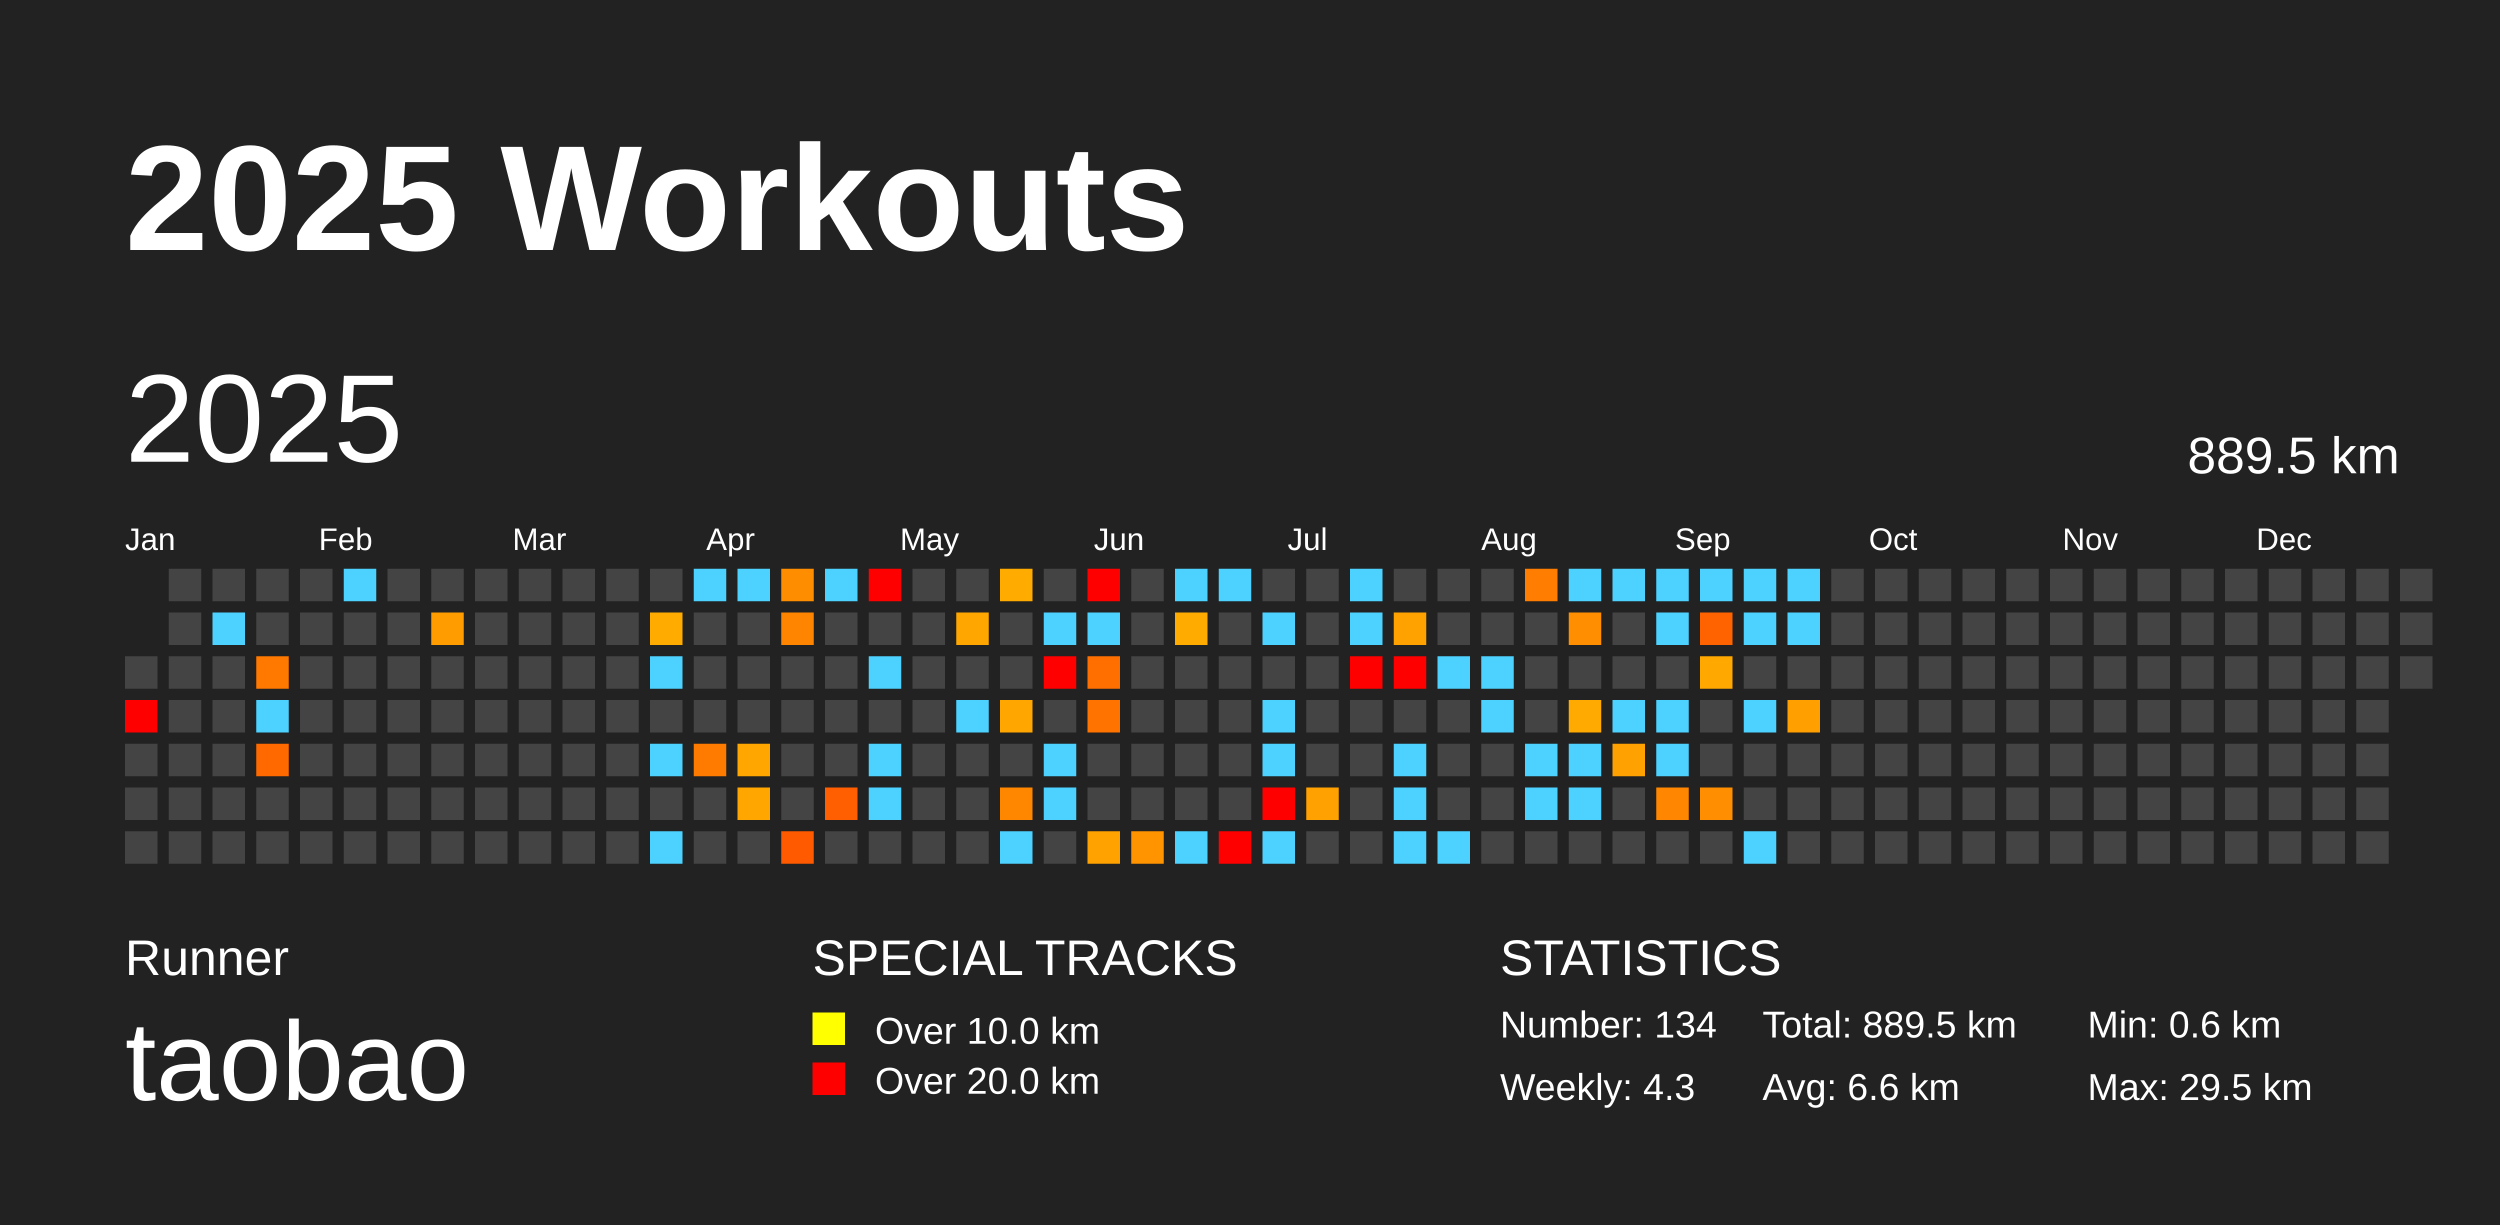
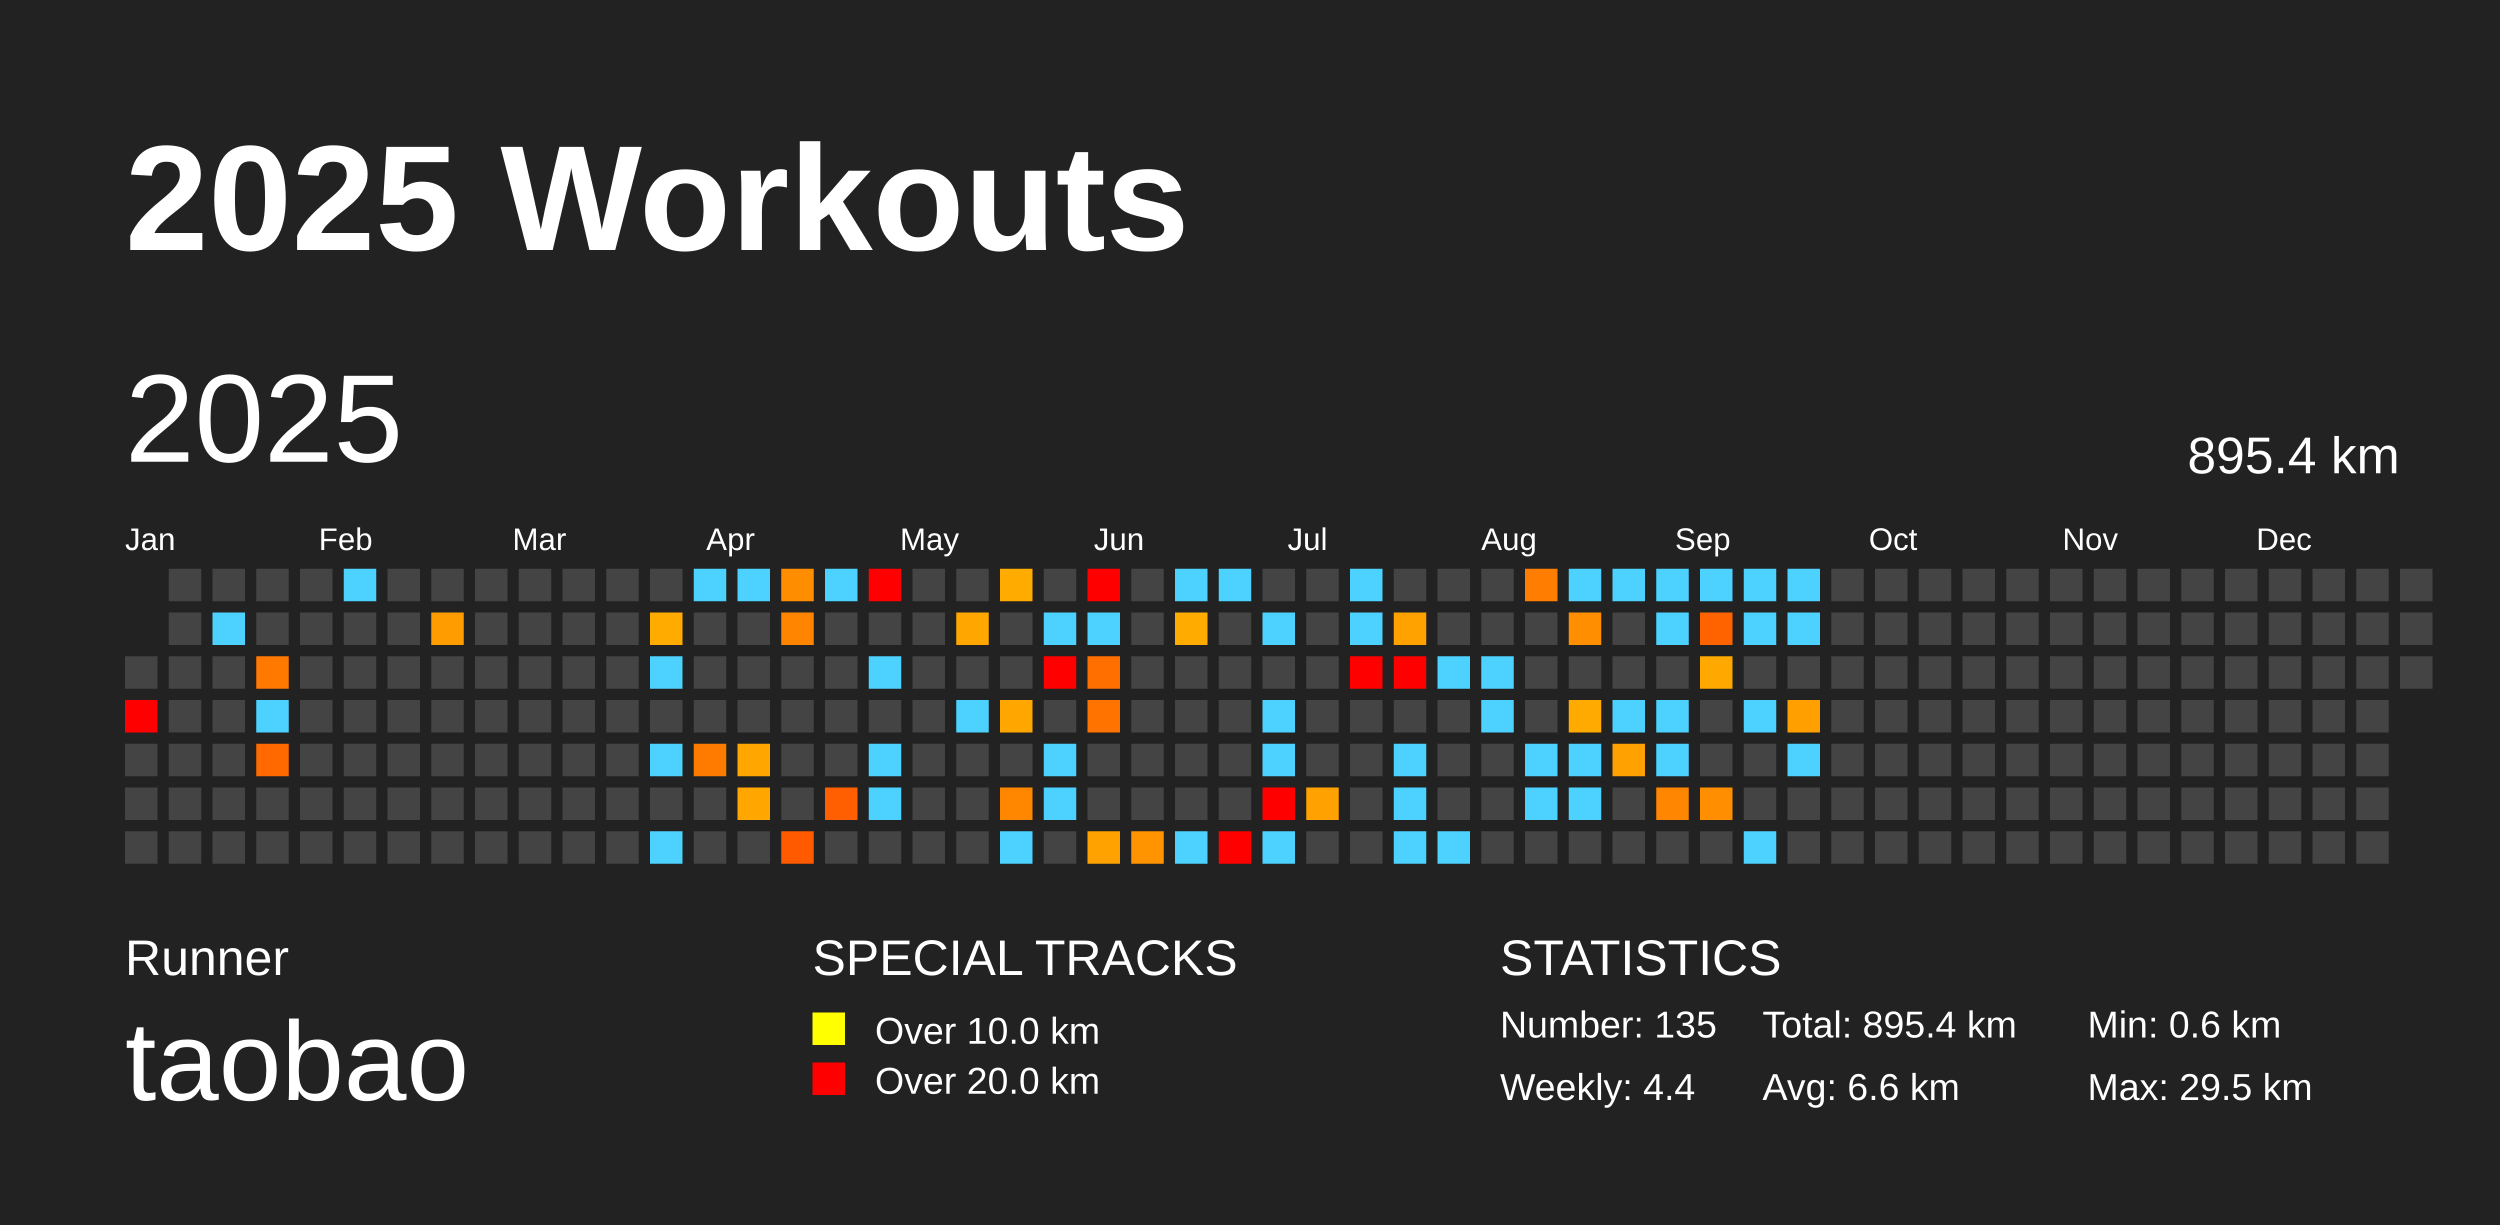
<svg xmlns="http://www.w3.org/2000/svg" baseProfile="full" height="98mm" version="1.1" viewBox="0,0,200,98" width="200mm">
  <defs />
  <rect fill="#222222" height="98" width="200" x="0" y="0" />
  <text fill="#FFFFFF" style="font-size:12px; font-family:Arial; font-weight:bold;" x="10" y="20">2025 Workouts</text>
  <text fill="#FFFFFF" style="font-size:4px; font-family:Arial" x="10" y="78">Runner</text>
  <text fill="#FFFFFF" style="font-size:9px; font-family:Arial" x="10" y="88">taobao</text>
  <text fill="#FFFFFF" style="font-size:4px; font-family:Arial" x="65" y="78">SPECIAL TRACKS</text>
  <rect fill="yellow" height="2.6" width="2.6" x="65" y="81" />
  <text fill="#FFFFFF" style="font-size:3px; font-family:Arial" x="70" y="83.5">Over 10.0 km</text>
  <rect fill="red" height="2.6" width="2.6" x="65" y="85" />
  <text fill="#FFFFFF" style="font-size:3px; font-family:Arial" x="70" y="87.5">Over 20.0 km</text>
  <text fill="#FFFFFF" style="font-size:4px; font-family:Arial" x="120" y="78">STATISTICS</text>
-   <text fill="#FFFFFF" style="font-size:3px; font-family:Arial" x="120" y="83">Number: 134</text>
-   <text fill="#FFFFFF" style="font-size:3px; font-family:Arial" x="120" y="88">Weekly: 4.3</text>
-   <text fill="#FFFFFF" style="font-size:3px; font-family:Arial" x="141" y="83">Total: 889.5 km</text>
+   <text fill="#FFFFFF" style="font-size:3px; font-family:Arial" x="120" y="83">Number: 135</text>
+   <text fill="#FFFFFF" style="font-size:3px; font-family:Arial" x="120" y="88">Weekly: 4.4</text>
+   <text fill="#FFFFFF" style="font-size:3px; font-family:Arial" x="141" y="83">Total: 895.4 km</text>
  <text fill="#FFFFFF" style="font-size:3px; font-family:Arial" x="141" y="88">Avg: 6.6 km</text>
  <text fill="#FFFFFF" style="font-size:3px; font-family:Arial" x="167" y="83">Min: 0.6 km</text>
  <text fill="#FFFFFF" style="font-size:3px; font-family:Arial" x="167" y="88">Max: 29.5 km</text>
  <text dominant-baseline="hanging" fill="#FFFFFF" style="font-size:10.0px; font-family:Arial;" x="10" y="30">2025</text>
-   <text dominant-baseline="hanging" fill="#FFFFFF" style="font-size:4.125px; font-family:Arial;" x="175" y="35">889.5 km</text>
+   <text dominant-baseline="hanging" fill="#FFFFFF" style="font-size:4.125px; font-family:Arial;" x="175" y="35">895.4 km</text>
  <text fill="#FFFFFF" style="font-size:2.5px; font-family:Arial" x="10.0" y="44">Jan</text>
  <text fill="#FFFFFF" style="font-size:2.5px; font-family:Arial" x="25.5" y="44">Feb</text>
  <text fill="#FFFFFF" style="font-size:2.5px; font-family:Arial" x="41.0" y="44">Mar</text>
  <text fill="#FFFFFF" style="font-size:2.5px; font-family:Arial" x="56.5" y="44">Apr</text>
  <text fill="#FFFFFF" style="font-size:2.5px; font-family:Arial" x="72.0" y="44">May</text>
  <text fill="#FFFFFF" style="font-size:2.5px; font-family:Arial" x="87.5" y="44">Jun</text>
  <text fill="#FFFFFF" style="font-size:2.5px; font-family:Arial" x="103.0" y="44">Jul</text>
  <text fill="#FFFFFF" style="font-size:2.5px; font-family:Arial" x="118.5" y="44">Aug</text>
  <text fill="#FFFFFF" style="font-size:2.5px; font-family:Arial" x="134.0" y="44">Sep</text>
  <text fill="#FFFFFF" style="font-size:2.5px; font-family:Arial" x="149.5" y="44">Oct</text>
  <text fill="#FFFFFF" style="font-size:2.5px; font-family:Arial" x="165.0" y="44">Nov</text>
  <text fill="#FFFFFF" style="font-size:2.5px; font-family:Arial" x="180.5" y="44">Dec</text>
  <rect fill="#444444" height="2.6" width="2.6" x="10.0" y="52.5" />
  <rect fill="red" height="2.6" width="2.6" x="10.0" y="56.0" />
  <rect fill="#444444" height="2.6" width="2.6" x="10.0" y="59.5" />
  <rect fill="#444444" height="2.6" width="2.6" x="10.0" y="63.0" />
  <rect fill="#444444" height="2.6" width="2.6" x="10.0" y="66.5" />
  <rect fill="#444444" height="2.6" width="2.6" x="13.5" y="45.5" />
  <rect fill="#444444" height="2.6" width="2.6" x="13.5" y="49.0" />
  <rect fill="#444444" height="2.6" width="2.6" x="13.5" y="52.5" />
  <rect fill="#444444" height="2.6" width="2.6" x="13.5" y="56.0" />
  <rect fill="#444444" height="2.6" width="2.6" x="13.5" y="59.5" />
  <rect fill="#444444" height="2.6" width="2.6" x="13.5" y="63.0" />
  <rect fill="#444444" height="2.6" width="2.6" x="13.5" y="66.5" />
  <rect fill="#444444" height="2.6" width="2.6" x="17.0" y="45.5" />
  <rect fill="#4dd2ff" height="2.6" width="2.6" x="17.0" y="49.0" />
  <rect fill="#444444" height="2.6" width="2.6" x="17.0" y="52.5" />
  <rect fill="#444444" height="2.6" width="2.6" x="17.0" y="56.0" />
  <rect fill="#444444" height="2.6" width="2.6" x="17.0" y="59.5" />
  <rect fill="#444444" height="2.6" width="2.6" x="17.0" y="63.0" />
  <rect fill="#444444" height="2.6" width="2.6" x="17.0" y="66.5" />
  <rect fill="#444444" height="2.6" width="2.6" x="20.5" y="45.5" />
  <rect fill="#444444" height="2.6" width="2.6" x="20.5" y="49.0" />
  <rect fill="#ff7800" height="2.6" width="2.6" x="20.5" y="52.5" />
  <rect fill="#4dd2ff" height="2.6" width="2.6" x="20.5" y="56.0" />
  <rect fill="#ff6900" height="2.6" width="2.6" x="20.5" y="59.5" />
  <rect fill="#444444" height="2.6" width="2.6" x="20.5" y="63.0" />
  <rect fill="#444444" height="2.6" width="2.6" x="20.5" y="66.5" />
  <rect fill="#444444" height="2.6" width="2.6" x="24.0" y="45.5" />
  <rect fill="#444444" height="2.6" width="2.6" x="24.0" y="49.0" />
  <rect fill="#444444" height="2.6" width="2.6" x="24.0" y="52.5" />
  <rect fill="#444444" height="2.6" width="2.6" x="24.0" y="56.0" />
  <rect fill="#444444" height="2.6" width="2.6" x="24.0" y="59.5" />
  <rect fill="#444444" height="2.6" width="2.6" x="24.0" y="63.0" />
  <rect fill="#444444" height="2.6" width="2.6" x="24.0" y="66.5" />
  <rect fill="#4dd2ff" height="2.6" width="2.6" x="27.5" y="45.5" />
  <rect fill="#444444" height="2.6" width="2.6" x="27.5" y="49.0" />
  <rect fill="#444444" height="2.6" width="2.6" x="27.5" y="52.5" />
  <rect fill="#444444" height="2.6" width="2.6" x="27.5" y="56.0" />
  <rect fill="#444444" height="2.6" width="2.6" x="27.5" y="59.5" />
  <rect fill="#444444" height="2.6" width="2.6" x="27.5" y="63.0" />
  <rect fill="#444444" height="2.6" width="2.6" x="27.5" y="66.5" />
  <rect fill="#444444" height="2.6" width="2.6" x="31.0" y="45.5" />
  <rect fill="#444444" height="2.6" width="2.6" x="31.0" y="49.0" />
  <rect fill="#444444" height="2.6" width="2.6" x="31.0" y="52.5" />
  <rect fill="#444444" height="2.6" width="2.6" x="31.0" y="56.0" />
  <rect fill="#444444" height="2.6" width="2.6" x="31.0" y="59.5" />
  <rect fill="#444444" height="2.6" width="2.6" x="31.0" y="63.0" />
  <rect fill="#444444" height="2.6" width="2.6" x="31.0" y="66.5" />
  <rect fill="#444444" height="2.6" width="2.6" x="34.5" y="45.5" />
  <rect fill="#ff9c00" height="2.6" width="2.6" x="34.5" y="49.0" />
  <rect fill="#444444" height="2.6" width="2.6" x="34.5" y="52.5" />
  <rect fill="#444444" height="2.6" width="2.6" x="34.5" y="56.0" />
  <rect fill="#444444" height="2.6" width="2.6" x="34.5" y="59.5" />
  <rect fill="#444444" height="2.6" width="2.6" x="34.5" y="63.0" />
  <rect fill="#444444" height="2.6" width="2.6" x="34.5" y="66.5" />
  <rect fill="#444444" height="2.6" width="2.6" x="38.0" y="45.5" />
  <rect fill="#444444" height="2.6" width="2.6" x="38.0" y="49.0" />
  <rect fill="#444444" height="2.6" width="2.6" x="38.0" y="52.5" />
  <rect fill="#444444" height="2.6" width="2.6" x="38.0" y="56.0" />
  <rect fill="#444444" height="2.6" width="2.6" x="38.0" y="59.5" />
  <rect fill="#444444" height="2.6" width="2.6" x="38.0" y="63.0" />
  <rect fill="#444444" height="2.6" width="2.6" x="38.0" y="66.5" />
  <rect fill="#444444" height="2.6" width="2.6" x="41.5" y="45.5" />
  <rect fill="#444444" height="2.6" width="2.6" x="41.5" y="49.0" />
  <rect fill="#444444" height="2.6" width="2.6" x="41.5" y="52.5" />
  <rect fill="#444444" height="2.6" width="2.6" x="41.5" y="56.0" />
  <rect fill="#444444" height="2.6" width="2.6" x="41.5" y="59.5" />
  <rect fill="#444444" height="2.6" width="2.6" x="41.5" y="63.0" />
  <rect fill="#444444" height="2.6" width="2.6" x="41.5" y="66.5" />
  <rect fill="#444444" height="2.6" width="2.6" x="45.0" y="45.5" />
  <rect fill="#444444" height="2.6" width="2.6" x="45.0" y="49.0" />
  <rect fill="#444444" height="2.6" width="2.6" x="45.0" y="52.5" />
  <rect fill="#444444" height="2.6" width="2.6" x="45.0" y="56.0" />
  <rect fill="#444444" height="2.6" width="2.6" x="45.0" y="59.5" />
  <rect fill="#444444" height="2.6" width="2.6" x="45.0" y="63.0" />
  <rect fill="#444444" height="2.6" width="2.6" x="45.0" y="66.5" />
  <rect fill="#444444" height="2.6" width="2.6" x="48.5" y="45.5" />
  <rect fill="#444444" height="2.6" width="2.6" x="48.5" y="49.0" />
  <rect fill="#444444" height="2.6" width="2.6" x="48.5" y="52.5" />
  <rect fill="#444444" height="2.6" width="2.6" x="48.5" y="56.0" />
  <rect fill="#444444" height="2.6" width="2.6" x="48.5" y="59.5" />
  <rect fill="#444444" height="2.6" width="2.6" x="48.5" y="63.0" />
  <rect fill="#444444" height="2.6" width="2.6" x="48.5" y="66.5" />
  <rect fill="#444444" height="2.6" width="2.6" x="52.0" y="45.5" />
  <rect fill="#ffab00" height="2.6" width="2.6" x="52.0" y="49.0" />
  <rect fill="#4dd2ff" height="2.6" width="2.6" x="52.0" y="52.5" />
  <rect fill="#444444" height="2.6" width="2.6" x="52.0" y="56.0" />
  <rect fill="#4dd2ff" height="2.6" width="2.6" x="52.0" y="59.5" />
  <rect fill="#444444" height="2.6" width="2.6" x="52.0" y="63.0" />
  <rect fill="#4dd2ff" height="2.6" width="2.6" x="52.0" y="66.5" />
  <rect fill="#4dd2ff" height="2.6" width="2.6" x="55.5" y="45.5" />
  <rect fill="#444444" height="2.6" width="2.6" x="55.5" y="49.0" />
  <rect fill="#444444" height="2.6" width="2.6" x="55.5" y="52.5" />
  <rect fill="#444444" height="2.6" width="2.6" x="55.5" y="56.0" />
  <rect fill="#ff7b00" height="2.6" width="2.6" x="55.5" y="59.5" />
  <rect fill="#444444" height="2.6" width="2.6" x="55.5" y="63.0" />
  <rect fill="#444444" height="2.6" width="2.6" x="55.5" y="66.5" />
  <rect fill="#4dd2ff" height="2.6" width="2.6" x="59.0" y="45.5" />
  <rect fill="#444444" height="2.6" width="2.6" x="59.0" y="49.0" />
  <rect fill="#444444" height="2.6" width="2.6" x="59.0" y="52.5" />
  <rect fill="#444444" height="2.6" width="2.6" x="59.0" y="56.0" />
  <rect fill="#ffa600" height="2.6" width="2.6" x="59.0" y="59.5" />
  <rect fill="#ffa600" height="2.6" width="2.6" x="59.0" y="63.0" />
  <rect fill="#444444" height="2.6" width="2.6" x="59.0" y="66.5" />
  <rect fill="#ff8d00" height="2.6" width="2.6" x="62.5" y="45.5" />
  <rect fill="#ff8500" height="2.6" width="2.6" x="62.5" y="49.0" />
  <rect fill="#444444" height="2.6" width="2.6" x="62.5" y="52.5" />
  <rect fill="#444444" height="2.6" width="2.6" x="62.5" y="56.0" />
  <rect fill="#444444" height="2.6" width="2.6" x="62.5" y="59.5" />
  <rect fill="#444444" height="2.6" width="2.6" x="62.5" y="63.0" />
  <rect fill="#ff5a00" height="2.6" width="2.6" x="62.5" y="66.5" />
  <rect fill="#4dd2ff" height="2.6" width="2.6" x="66.0" y="45.5" />
  <rect fill="#444444" height="2.6" width="2.6" x="66.0" y="49.0" />
  <rect fill="#444444" height="2.6" width="2.6" x="66.0" y="52.5" />
  <rect fill="#444444" height="2.6" width="2.6" x="66.0" y="56.0" />
  <rect fill="#444444" height="2.6" width="2.6" x="66.0" y="59.5" />
  <rect fill="#ff5f00" height="2.6" width="2.6" x="66.0" y="63.0" />
  <rect fill="#444444" height="2.6" width="2.6" x="66.0" y="66.5" />
  <rect fill="red" height="2.6" width="2.6" x="69.5" y="45.5" />
  <rect fill="#444444" height="2.6" width="2.6" x="69.5" y="49.0" />
  <rect fill="#4dd2ff" height="2.6" width="2.6" x="69.5" y="52.5" />
  <rect fill="#444444" height="2.6" width="2.6" x="69.5" y="56.0" />
  <rect fill="#4dd2ff" height="2.6" width="2.6" x="69.5" y="59.5" />
  <rect fill="#4dd2ff" height="2.6" width="2.6" x="69.5" y="63.0" />
  <rect fill="#444444" height="2.6" width="2.6" x="69.5" y="66.5" />
  <rect fill="#444444" height="2.6" width="2.6" x="73.0" y="45.5" />
  <rect fill="#444444" height="2.6" width="2.6" x="73.0" y="49.0" />
  <rect fill="#444444" height="2.6" width="2.6" x="73.0" y="52.5" />
  <rect fill="#444444" height="2.6" width="2.6" x="73.0" y="56.0" />
  <rect fill="#444444" height="2.6" width="2.6" x="73.0" y="59.5" />
  <rect fill="#444444" height="2.6" width="2.6" x="73.0" y="63.0" />
  <rect fill="#444444" height="2.6" width="2.6" x="73.0" y="66.5" />
  <rect fill="#444444" height="2.6" width="2.6" x="76.5" y="45.5" />
  <rect fill="#ffa700" height="2.6" width="2.6" x="76.5" y="49.0" />
  <rect fill="#444444" height="2.6" width="2.6" x="76.5" y="52.5" />
  <rect fill="#4dd2ff" height="2.6" width="2.6" x="76.5" y="56.0" />
  <rect fill="#444444" height="2.6" width="2.6" x="76.5" y="59.5" />
  <rect fill="#444444" height="2.6" width="2.6" x="76.5" y="63.0" />
  <rect fill="#444444" height="2.6" width="2.6" x="76.5" y="66.5" />
  <rect fill="#ffab00" height="2.6" width="2.6" x="80.0" y="45.5" />
  <rect fill="#444444" height="2.6" width="2.6" x="80.0" y="49.0" />
  <rect fill="#444444" height="2.6" width="2.6" x="80.0" y="52.5" />
  <rect fill="#ffa700" height="2.6" width="2.6" x="80.0" y="56.0" />
  <rect fill="#444444" height="2.6" width="2.6" x="80.0" y="59.5" />
  <rect fill="#ff8700" height="2.6" width="2.6" x="80.0" y="63.0" />
  <rect fill="#4dd2ff" height="2.6" width="2.6" x="80.0" y="66.5" />
  <rect fill="#444444" height="2.6" width="2.6" x="83.5" y="45.5" />
  <rect fill="#4dd2ff" height="2.6" width="2.6" x="83.5" y="49.0" />
  <rect fill="red" height="2.6" width="2.6" x="83.5" y="52.5" />
  <rect fill="#444444" height="2.6" width="2.6" x="83.5" y="56.0" />
  <rect fill="#4dd2ff" height="2.6" width="2.6" x="83.5" y="59.5" />
  <rect fill="#4dd2ff" height="2.6" width="2.6" x="83.5" y="63.0" />
  <rect fill="#444444" height="2.6" width="2.6" x="83.5" y="66.5" />
  <rect fill="red" height="2.6" width="2.6" x="87.0" y="45.5" />
  <rect fill="#4dd2ff" height="2.6" width="2.6" x="87.0" y="49.0" />
  <rect fill="#ff6f00" height="2.6" width="2.6" x="87.0" y="52.5" />
  <rect fill="#ff7300" height="2.6" width="2.6" x="87.0" y="56.0" />
  <rect fill="#444444" height="2.6" width="2.6" x="87.0" y="59.5" />
  <rect fill="#444444" height="2.6" width="2.6" x="87.0" y="63.0" />
  <rect fill="#ffa200" height="2.6" width="2.6" x="87.0" y="66.5" />
  <rect fill="#444444" height="2.6" width="2.6" x="90.5" y="45.5" />
  <rect fill="#444444" height="2.6" width="2.6" x="90.5" y="49.0" />
  <rect fill="#444444" height="2.6" width="2.6" x="90.5" y="52.5" />
  <rect fill="#444444" height="2.6" width="2.6" x="90.5" y="56.0" />
  <rect fill="#444444" height="2.6" width="2.6" x="90.5" y="59.5" />
  <rect fill="#444444" height="2.6" width="2.6" x="90.5" y="63.0" />
  <rect fill="#ff9400" height="2.6" width="2.6" x="90.5" y="66.5" />
  <rect fill="#4dd2ff" height="2.6" width="2.6" x="94.0" y="45.5" />
  <rect fill="#ffab00" height="2.6" width="2.6" x="94.0" y="49.0" />
  <rect fill="#444444" height="2.6" width="2.6" x="94.0" y="52.5" />
  <rect fill="#444444" height="2.6" width="2.6" x="94.0" y="56.0" />
  <rect fill="#444444" height="2.6" width="2.6" x="94.0" y="59.5" />
  <rect fill="#444444" height="2.6" width="2.6" x="94.0" y="63.0" />
  <rect fill="#4dd2ff" height="2.6" width="2.6" x="94.0" y="66.5" />
  <rect fill="#4dd2ff" height="2.6" width="2.6" x="97.5" y="45.5" />
  <rect fill="#444444" height="2.6" width="2.6" x="97.5" y="49.0" />
  <rect fill="#444444" height="2.6" width="2.6" x="97.5" y="52.5" />
  <rect fill="#444444" height="2.6" width="2.6" x="97.5" y="56.0" />
  <rect fill="#444444" height="2.6" width="2.6" x="97.5" y="59.5" />
  <rect fill="#444444" height="2.6" width="2.6" x="97.5" y="63.0" />
  <rect fill="red" height="2.6" width="2.6" x="97.5" y="66.5" />
  <rect fill="#444444" height="2.6" width="2.6" x="101.0" y="45.5" />
  <rect fill="#4dd2ff" height="2.6" width="2.6" x="101.0" y="49.0" />
  <rect fill="#444444" height="2.6" width="2.6" x="101.0" y="52.5" />
  <rect fill="#4dd2ff" height="2.6" width="2.6" x="101.0" y="56.0" />
  <rect fill="#4dd2ff" height="2.6" width="2.6" x="101.0" y="59.5" />
  <rect fill="red" height="2.6" width="2.6" x="101.0" y="63.0" />
  <rect fill="#4dd2ff" height="2.6" width="2.6" x="101.0" y="66.5" />
  <rect fill="#444444" height="2.6" width="2.6" x="104.5" y="45.5" />
  <rect fill="#444444" height="2.6" width="2.6" x="104.5" y="49.0" />
  <rect fill="#444444" height="2.6" width="2.6" x="104.5" y="52.5" />
  <rect fill="#444444" height="2.6" width="2.6" x="104.5" y="56.0" />
  <rect fill="#444444" height="2.6" width="2.6" x="104.5" y="59.5" />
  <rect fill="#ffa100" height="2.6" width="2.6" x="104.5" y="63.0" />
  <rect fill="#444444" height="2.6" width="2.6" x="104.5" y="66.5" />
  <rect fill="#4dd2ff" height="2.6" width="2.6" x="108.0" y="45.5" />
  <rect fill="#4dd2ff" height="2.6" width="2.6" x="108.0" y="49.0" />
  <rect fill="red" height="2.6" width="2.6" x="108.0" y="52.5" />
  <rect fill="#444444" height="2.6" width="2.6" x="108.0" y="56.0" />
  <rect fill="#444444" height="2.6" width="2.6" x="108.0" y="59.5" />
  <rect fill="#444444" height="2.6" width="2.6" x="108.0" y="63.0" />
  <rect fill="#444444" height="2.6" width="2.6" x="108.0" y="66.5" />
  <rect fill="#444444" height="2.6" width="2.6" x="111.5" y="45.5" />
  <rect fill="#ffa200" height="2.6" width="2.6" x="111.5" y="49.0" />
  <rect fill="red" height="2.6" width="2.6" x="111.5" y="52.5" />
  <rect fill="#444444" height="2.6" width="2.6" x="111.5" y="56.0" />
  <rect fill="#4dd2ff" height="2.6" width="2.6" x="111.5" y="59.5" />
  <rect fill="#4dd2ff" height="2.6" width="2.6" x="111.5" y="63.0" />
  <rect fill="#4dd2ff" height="2.6" width="2.6" x="111.5" y="66.5" />
  <rect fill="#444444" height="2.6" width="2.6" x="115.0" y="45.5" />
  <rect fill="#444444" height="2.6" width="2.6" x="115.0" y="49.0" />
  <rect fill="#4dd2ff" height="2.6" width="2.6" x="115.0" y="52.5" />
  <rect fill="#444444" height="2.6" width="2.6" x="115.0" y="56.0" />
  <rect fill="#444444" height="2.6" width="2.6" x="115.0" y="59.5" />
  <rect fill="#444444" height="2.6" width="2.6" x="115.0" y="63.0" />
  <rect fill="#4dd2ff" height="2.6" width="2.6" x="115.0" y="66.5" />
  <rect fill="#444444" height="2.6" width="2.6" x="118.5" y="45.5" />
  <rect fill="#444444" height="2.6" width="2.6" x="118.5" y="49.0" />
  <rect fill="#4dd2ff" height="2.6" width="2.6" x="118.5" y="52.5" />
  <rect fill="#4dd2ff" height="2.6" width="2.6" x="118.5" y="56.0" />
  <rect fill="#444444" height="2.6" width="2.6" x="118.5" y="59.5" />
  <rect fill="#444444" height="2.6" width="2.6" x="118.5" y="63.0" />
  <rect fill="#444444" height="2.6" width="2.6" x="118.5" y="66.5" />
  <rect fill="#ff7d00" height="2.6" width="2.6" x="122.0" y="45.5" />
  <rect fill="#444444" height="2.6" width="2.6" x="122.0" y="49.0" />
  <rect fill="#444444" height="2.6" width="2.6" x="122.0" y="52.5" />
  <rect fill="#444444" height="2.6" width="2.6" x="122.0" y="56.0" />
  <rect fill="#4dd2ff" height="2.6" width="2.6" x="122.0" y="59.5" />
  <rect fill="#4dd2ff" height="2.6" width="2.6" x="122.0" y="63.0" />
  <rect fill="#444444" height="2.6" width="2.6" x="122.0" y="66.5" />
  <rect fill="#4dd2ff" height="2.6" width="2.6" x="125.5" y="45.5" />
  <rect fill="#ff8f00" height="2.6" width="2.6" x="125.5" y="49.0" />
  <rect fill="#444444" height="2.6" width="2.6" x="125.5" y="52.5" />
  <rect fill="#ffaa00" height="2.6" width="2.6" x="125.5" y="56.0" />
  <rect fill="#4dd2ff" height="2.6" width="2.6" x="125.5" y="59.5" />
  <rect fill="#4dd2ff" height="2.6" width="2.6" x="125.5" y="63.0" />
  <rect fill="#444444" height="2.6" width="2.6" x="125.5" y="66.5" />
  <rect fill="#4dd2ff" height="2.6" width="2.6" x="129.0" y="45.5" />
  <rect fill="#444444" height="2.6" width="2.6" x="129.0" y="49.0" />
  <rect fill="#444444" height="2.6" width="2.6" x="129.0" y="52.5" />
  <rect fill="#4dd2ff" height="2.6" width="2.6" x="129.0" y="56.0" />
  <rect fill="#ffa100" height="2.6" width="2.6" x="129.0" y="59.5" />
  <rect fill="#444444" height="2.6" width="2.6" x="129.0" y="63.0" />
  <rect fill="#444444" height="2.6" width="2.6" x="129.0" y="66.5" />
  <rect fill="#4dd2ff" height="2.6" width="2.6" x="132.5" y="45.5" />
  <rect fill="#4dd2ff" height="2.6" width="2.6" x="132.5" y="49.0" />
  <rect fill="#444444" height="2.6" width="2.6" x="132.5" y="52.5" />
  <rect fill="#4dd2ff" height="2.6" width="2.6" x="132.5" y="56.0" />
  <rect fill="#4dd2ff" height="2.6" width="2.6" x="132.5" y="59.5" />
  <rect fill="#ff8600" height="2.6" width="2.6" x="132.5" y="63.0" />
  <rect fill="#444444" height="2.6" width="2.6" x="132.5" y="66.5" />
  <rect fill="#4dd2ff" height="2.6" width="2.6" x="136.0" y="45.5" />
  <rect fill="#ff6300" height="2.6" width="2.6" x="136.0" y="49.0" />
  <rect fill="#ffa800" height="2.6" width="2.6" x="136.0" y="52.5" />
  <rect fill="#444444" height="2.6" width="2.6" x="136.0" y="56.0" />
  <rect fill="#444444" height="2.6" width="2.6" x="136.0" y="59.5" />
  <rect fill="#ff8e00" height="2.6" width="2.6" x="136.0" y="63.0" />
  <rect fill="#444444" height="2.6" width="2.6" x="136.0" y="66.5" />
  <rect fill="#4dd2ff" height="2.6" width="2.6" x="139.5" y="45.5" />
  <rect fill="#4dd2ff" height="2.6" width="2.6" x="139.5" y="49.0" />
  <rect fill="#444444" height="2.6" width="2.6" x="139.5" y="52.5" />
  <rect fill="#4dd2ff" height="2.6" width="2.6" x="139.5" y="56.0" />
  <rect fill="#444444" height="2.6" width="2.6" x="139.5" y="59.5" />
  <rect fill="#444444" height="2.6" width="2.6" x="139.5" y="63.0" />
  <rect fill="#4dd2ff" height="2.6" width="2.6" x="139.5" y="66.5" />
  <rect fill="#4dd2ff" height="2.6" width="2.6" x="143.0" y="45.5" />
  <rect fill="#4dd2ff" height="2.6" width="2.6" x="143.0" y="49.0" />
  <rect fill="#444444" height="2.6" width="2.6" x="143.0" y="52.5" />
  <rect fill="#ffa000" height="2.6" width="2.6" x="143.0" y="56.0" />
-   <rect fill="#444444" height="2.6" width="2.6" x="143.0" y="59.5" />
+   <rect fill="#4dd2ff" height="2.6" width="2.6" x="143.0" y="59.5" />
  <rect fill="#444444" height="2.6" width="2.6" x="143.0" y="63.0" />
  <rect fill="#444444" height="2.6" width="2.6" x="143.0" y="66.5" />
  <rect fill="#444444" height="2.6" width="2.6" x="146.5" y="45.5" />
  <rect fill="#444444" height="2.6" width="2.6" x="146.5" y="49.0" />
  <rect fill="#444444" height="2.6" width="2.6" x="146.5" y="52.5" />
  <rect fill="#444444" height="2.6" width="2.6" x="146.5" y="56.0" />
  <rect fill="#444444" height="2.6" width="2.6" x="146.5" y="59.5" />
  <rect fill="#444444" height="2.6" width="2.6" x="146.5" y="63.0" />
  <rect fill="#444444" height="2.6" width="2.6" x="146.5" y="66.5" />
  <rect fill="#444444" height="2.6" width="2.6" x="150.0" y="45.5" />
  <rect fill="#444444" height="2.6" width="2.6" x="150.0" y="49.0" />
  <rect fill="#444444" height="2.6" width="2.6" x="150.0" y="52.5" />
  <rect fill="#444444" height="2.6" width="2.6" x="150.0" y="56.0" />
  <rect fill="#444444" height="2.6" width="2.6" x="150.0" y="59.5" />
  <rect fill="#444444" height="2.6" width="2.6" x="150.0" y="63.0" />
  <rect fill="#444444" height="2.6" width="2.6" x="150.0" y="66.5" />
  <rect fill="#444444" height="2.6" width="2.6" x="153.5" y="45.5" />
  <rect fill="#444444" height="2.6" width="2.6" x="153.5" y="49.0" />
  <rect fill="#444444" height="2.6" width="2.6" x="153.5" y="52.5" />
  <rect fill="#444444" height="2.6" width="2.6" x="153.5" y="56.0" />
  <rect fill="#444444" height="2.6" width="2.6" x="153.5" y="59.5" />
  <rect fill="#444444" height="2.6" width="2.6" x="153.5" y="63.0" />
  <rect fill="#444444" height="2.6" width="2.6" x="153.5" y="66.5" />
  <rect fill="#444444" height="2.6" width="2.6" x="157.0" y="45.5" />
  <rect fill="#444444" height="2.6" width="2.6" x="157.0" y="49.0" />
  <rect fill="#444444" height="2.6" width="2.6" x="157.0" y="52.5" />
  <rect fill="#444444" height="2.6" width="2.6" x="157.0" y="56.0" />
  <rect fill="#444444" height="2.6" width="2.6" x="157.0" y="59.5" />
  <rect fill="#444444" height="2.6" width="2.6" x="157.0" y="63.0" />
  <rect fill="#444444" height="2.6" width="2.6" x="157.0" y="66.5" />
  <rect fill="#444444" height="2.6" width="2.6" x="160.5" y="45.5" />
  <rect fill="#444444" height="2.6" width="2.6" x="160.5" y="49.0" />
  <rect fill="#444444" height="2.6" width="2.6" x="160.5" y="52.5" />
  <rect fill="#444444" height="2.6" width="2.6" x="160.5" y="56.0" />
  <rect fill="#444444" height="2.6" width="2.6" x="160.5" y="59.5" />
  <rect fill="#444444" height="2.6" width="2.6" x="160.5" y="63.0" />
  <rect fill="#444444" height="2.6" width="2.6" x="160.5" y="66.5" />
  <rect fill="#444444" height="2.6" width="2.6" x="164.0" y="45.5" />
  <rect fill="#444444" height="2.6" width="2.6" x="164.0" y="49.0" />
  <rect fill="#444444" height="2.6" width="2.6" x="164.0" y="52.5" />
  <rect fill="#444444" height="2.6" width="2.6" x="164.0" y="56.0" />
  <rect fill="#444444" height="2.6" width="2.6" x="164.0" y="59.5" />
  <rect fill="#444444" height="2.6" width="2.6" x="164.0" y="63.0" />
  <rect fill="#444444" height="2.6" width="2.6" x="164.0" y="66.5" />
  <rect fill="#444444" height="2.6" width="2.6" x="167.5" y="45.5" />
  <rect fill="#444444" height="2.6" width="2.6" x="167.5" y="49.0" />
  <rect fill="#444444" height="2.6" width="2.6" x="167.5" y="52.5" />
  <rect fill="#444444" height="2.6" width="2.6" x="167.5" y="56.0" />
  <rect fill="#444444" height="2.6" width="2.6" x="167.5" y="59.5" />
  <rect fill="#444444" height="2.6" width="2.6" x="167.5" y="63.0" />
  <rect fill="#444444" height="2.6" width="2.6" x="167.5" y="66.5" />
  <rect fill="#444444" height="2.6" width="2.6" x="171.0" y="45.5" />
  <rect fill="#444444" height="2.6" width="2.6" x="171.0" y="49.0" />
  <rect fill="#444444" height="2.6" width="2.6" x="171.0" y="52.5" />
  <rect fill="#444444" height="2.6" width="2.6" x="171.0" y="56.0" />
  <rect fill="#444444" height="2.6" width="2.6" x="171.0" y="59.5" />
  <rect fill="#444444" height="2.6" width="2.6" x="171.0" y="63.0" />
  <rect fill="#444444" height="2.6" width="2.6" x="171.0" y="66.5" />
  <rect fill="#444444" height="2.6" width="2.6" x="174.5" y="45.5" />
  <rect fill="#444444" height="2.6" width="2.6" x="174.5" y="49.0" />
  <rect fill="#444444" height="2.6" width="2.6" x="174.5" y="52.5" />
  <rect fill="#444444" height="2.6" width="2.6" x="174.5" y="56.0" />
  <rect fill="#444444" height="2.6" width="2.6" x="174.5" y="59.5" />
  <rect fill="#444444" height="2.6" width="2.6" x="174.5" y="63.0" />
  <rect fill="#444444" height="2.6" width="2.6" x="174.5" y="66.5" />
  <rect fill="#444444" height="2.6" width="2.6" x="178.0" y="45.5" />
  <rect fill="#444444" height="2.6" width="2.6" x="178.0" y="49.0" />
  <rect fill="#444444" height="2.6" width="2.6" x="178.0" y="52.5" />
  <rect fill="#444444" height="2.6" width="2.6" x="178.0" y="56.0" />
  <rect fill="#444444" height="2.6" width="2.6" x="178.0" y="59.5" />
  <rect fill="#444444" height="2.6" width="2.6" x="178.0" y="63.0" />
  <rect fill="#444444" height="2.6" width="2.6" x="178.0" y="66.5" />
  <rect fill="#444444" height="2.6" width="2.6" x="181.5" y="45.5" />
  <rect fill="#444444" height="2.6" width="2.6" x="181.5" y="49.0" />
  <rect fill="#444444" height="2.6" width="2.6" x="181.5" y="52.5" />
  <rect fill="#444444" height="2.6" width="2.6" x="181.5" y="56.0" />
  <rect fill="#444444" height="2.6" width="2.6" x="181.5" y="59.5" />
  <rect fill="#444444" height="2.6" width="2.6" x="181.5" y="63.0" />
  <rect fill="#444444" height="2.6" width="2.6" x="181.5" y="66.5" />
  <rect fill="#444444" height="2.6" width="2.6" x="185.0" y="45.5" />
  <rect fill="#444444" height="2.6" width="2.6" x="185.0" y="49.0" />
  <rect fill="#444444" height="2.6" width="2.6" x="185.0" y="52.5" />
  <rect fill="#444444" height="2.6" width="2.6" x="185.0" y="56.0" />
  <rect fill="#444444" height="2.6" width="2.6" x="185.0" y="59.5" />
  <rect fill="#444444" height="2.6" width="2.6" x="185.0" y="63.0" />
  <rect fill="#444444" height="2.6" width="2.6" x="185.0" y="66.5" />
  <rect fill="#444444" height="2.6" width="2.6" x="188.5" y="45.5" />
  <rect fill="#444444" height="2.6" width="2.6" x="188.5" y="49.0" />
  <rect fill="#444444" height="2.6" width="2.6" x="188.5" y="52.5" />
  <rect fill="#444444" height="2.6" width="2.6" x="188.5" y="56.0" />
  <rect fill="#444444" height="2.6" width="2.6" x="188.5" y="59.5" />
  <rect fill="#444444" height="2.6" width="2.6" x="188.5" y="63.0" />
  <rect fill="#444444" height="2.6" width="2.6" x="188.5" y="66.5" />
  <rect fill="#444444" height="2.6" width="2.6" x="192.0" y="45.5" />
  <rect fill="#444444" height="2.6" width="2.6" x="192.0" y="49.0" />
  <rect fill="#444444" height="2.6" width="2.6" x="192.0" y="52.5" />
</svg>
